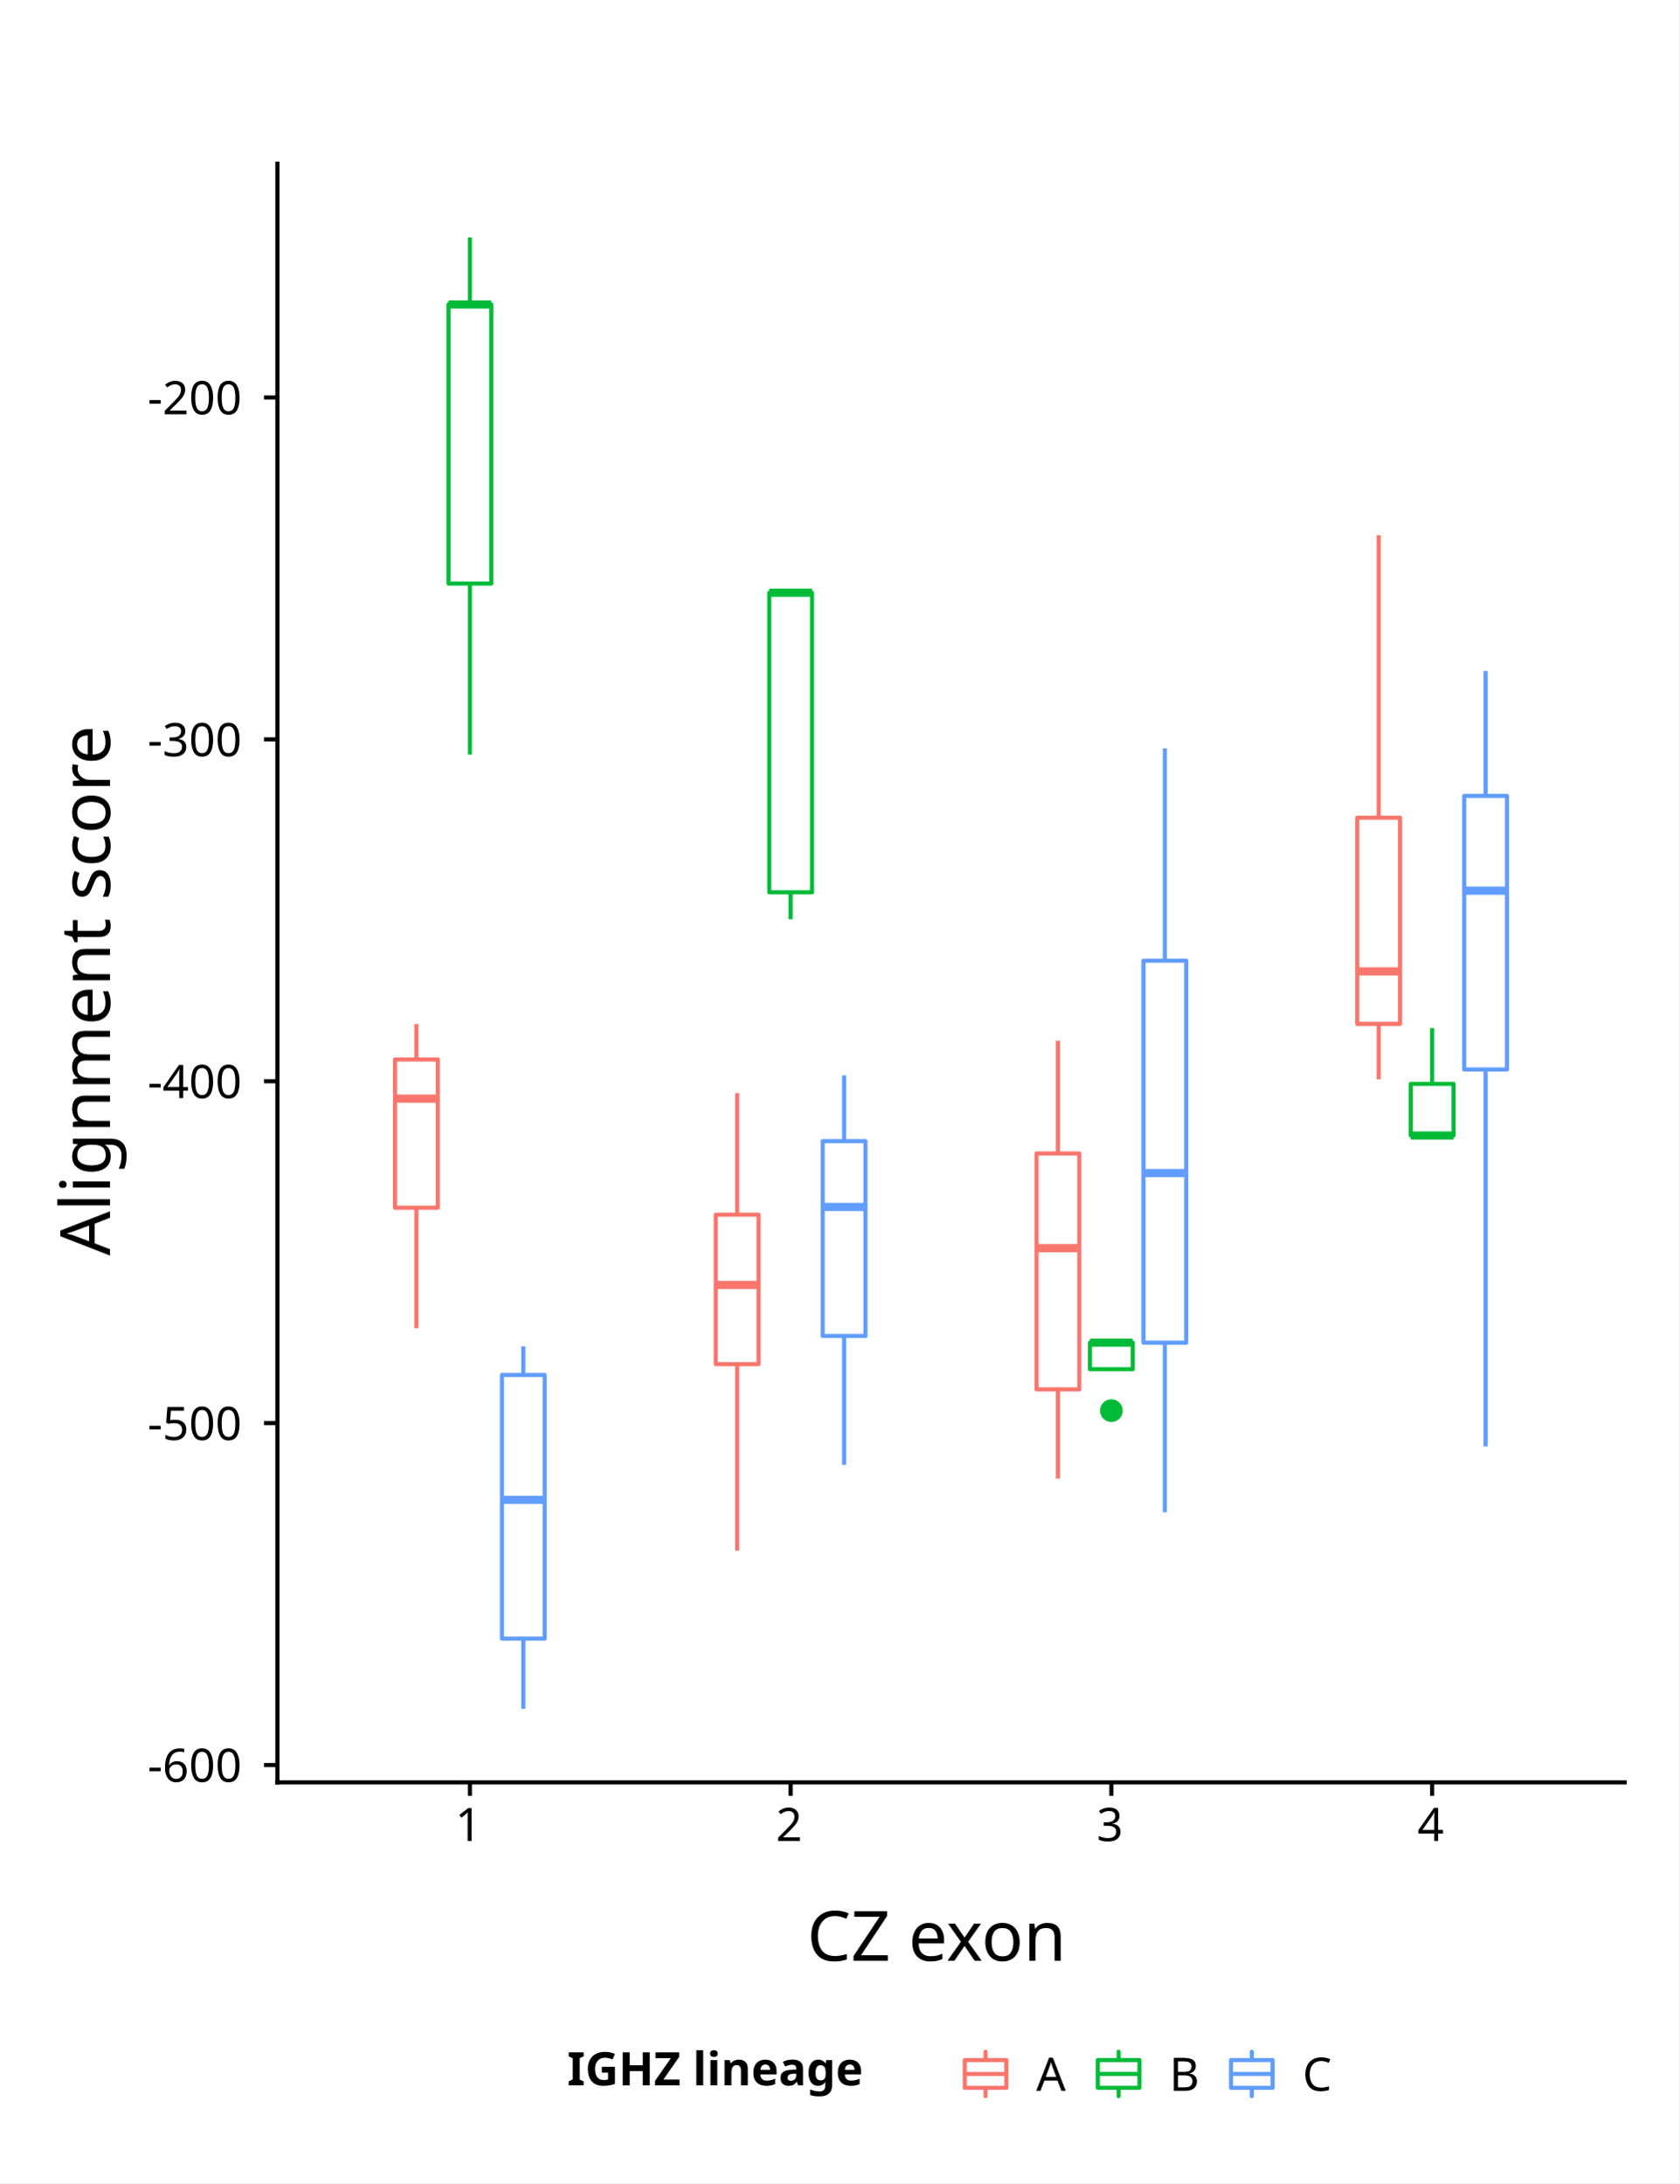
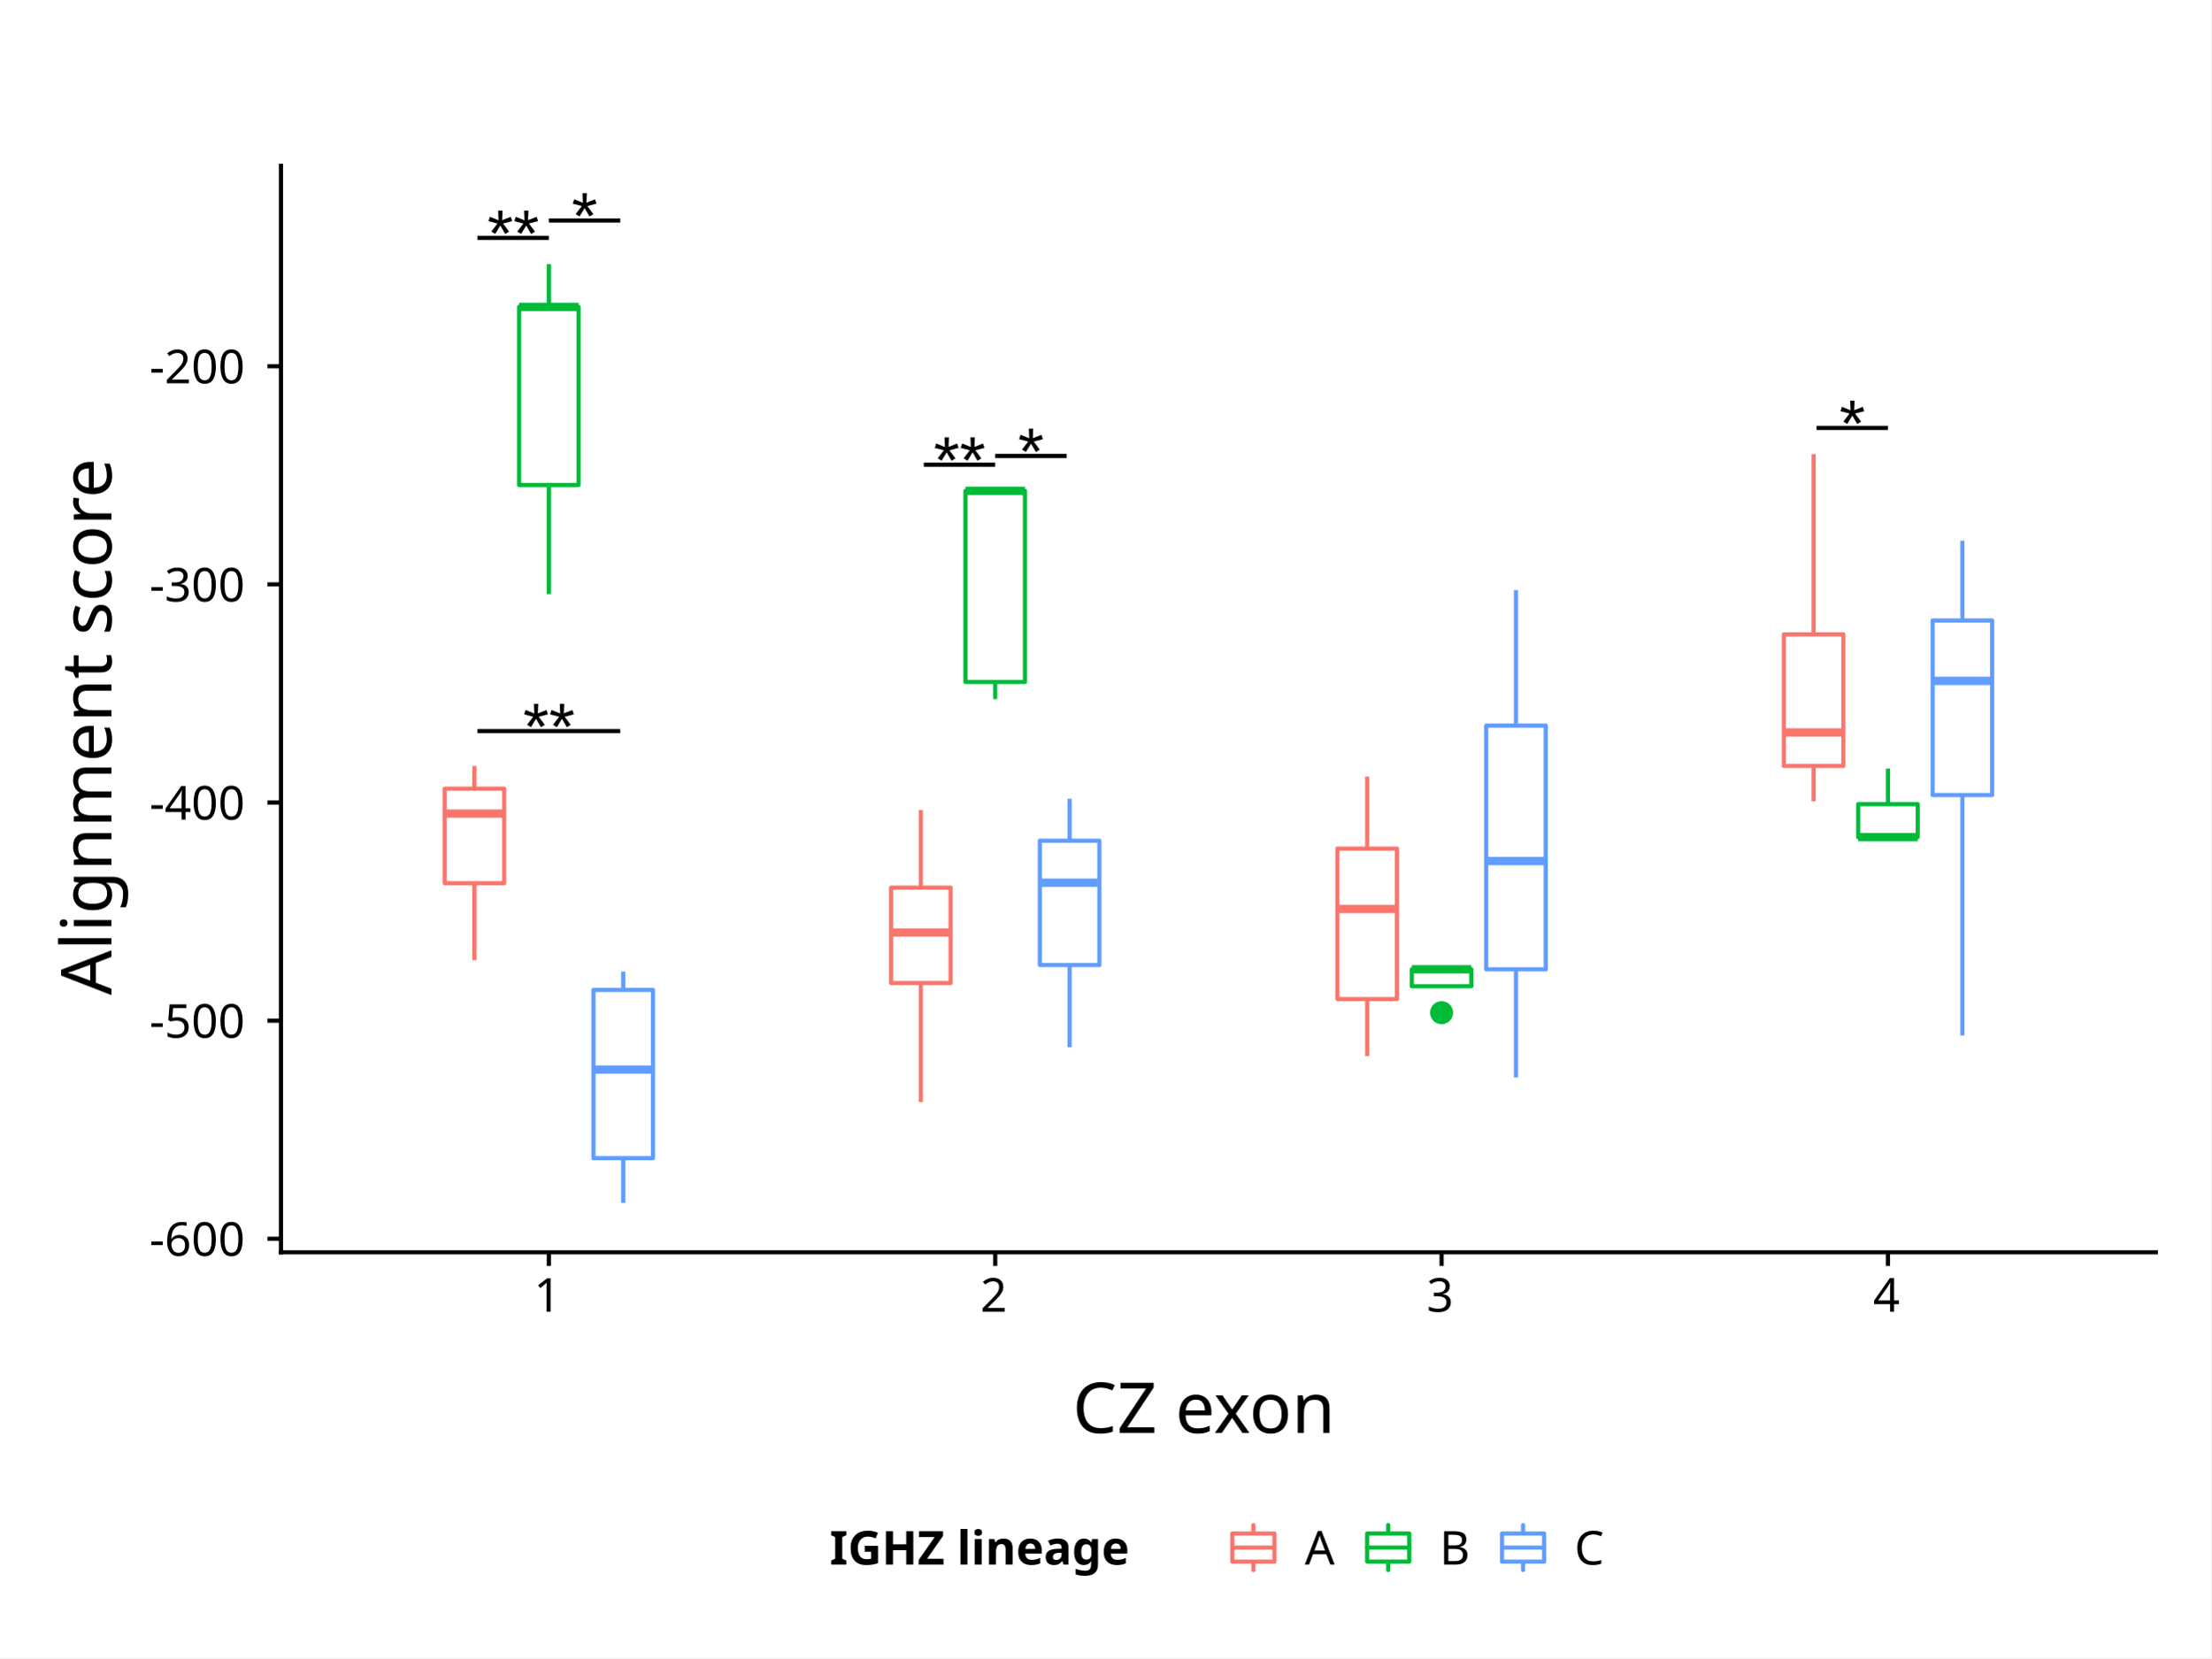
- <svg xmlns="http://www.w3.org/2000/svg" viewBox="0 0 436.10 566.93">
+ <svg xmlns="http://www.w3.org/2000/svg" viewBox="0 0 566.93 425.20">
  <defs>
    <style type="text/css">
    line, polyline, path, rect, circle {
      fill: none;
      stroke: #000000;
      stroke-linecap: round;
      stroke-linejoin: round;
      stroke-miterlimit: 10.00;
    }
  </style>
  </defs>
  <rect width="100%" height="100%" style="stroke: none; fill: #FFFFFF;" />
  <defs>
-     <clipPath id="cpNzIuMDQzfDQyMS45MjZ8NDYyLjg3NXw0Mi41MTk3">
-       <rect x="72.04" y="42.52" width="349.88" height="420.35" />
+     <clipPath id="cpNzIuMDQzfDU1Mi43NTZ8MzIxLjE0Mnw0Mi41MTk3">
+       <rect x="72.04" y="42.52" width="480.71" height="278.62" />
    </clipPath>
  </defs>
-   <line x1="108.14" y1="275.14" x2="108.14" y2="265.93" style="stroke-width: 1.07; stroke: #F8766D; stroke-linecap: butt;" clip-path="url(#cpNzIuMDQzfDQyMS45MjZ8NDYyLjg3NXw0Mi41MTk3)" />
-   <line x1="108.14" y1="313.63" x2="108.14" y2="344.94" style="stroke-width: 1.07; stroke: #F8766D; stroke-linecap: butt;" clip-path="url(#cpNzIuMDQzfDQyMS45MjZ8NDYyLjg3NXw0Mi41MTk3)" />
-   <polyline points="102.59,275.14 102.59,313.63 113.70,313.63 113.70,275.14 102.59,275.14 " style="stroke-width: 1.07; stroke: #F8766D; fill: #FFFFFF;" clip-path="url(#cpNzIuMDQzfDQyMS45MjZ8NDYyLjg3NXw0Mi41MTk3)" />
-   <line x1="102.59" y1="285.30" x2="113.70" y2="285.30" style="stroke-width: 2.13; stroke: #F8766D; stroke-linecap: butt;" clip-path="url(#cpNzIuMDQzfDQyMS45MjZ8NDYyLjg3NXw0Mi41MTk3)" />
-   <line x1="122.03" y1="79.06" x2="122.03" y2="61.63" style="stroke-width: 1.07; stroke: #00BA38; stroke-linecap: butt;" clip-path="url(#cpNzIuMDQzfDQyMS45MjZ8NDYyLjg3NXw0Mi41MTk3)" />
-   <line x1="122.03" y1="151.54" x2="122.03" y2="195.95" style="stroke-width: 1.07; stroke: #00BA38; stroke-linecap: butt;" clip-path="url(#cpNzIuMDQzfDQyMS45MjZ8NDYyLjg3NXw0Mi41MTk3)" />
-   <polyline points="116.47,79.06 116.47,151.54 127.58,151.54 127.58,79.06 116.47,79.06 " style="stroke-width: 1.07; stroke: #00BA38; fill: #FFFFFF;" clip-path="url(#cpNzIuMDQzfDQyMS45MjZ8NDYyLjg3NXw0Mi41MTk3)" />
-   <line x1="116.47" y1="79.06" x2="127.58" y2="79.06" style="stroke-width: 2.13; stroke: #00BA38; stroke-linecap: butt;" clip-path="url(#cpNzIuMDQzfDQyMS45MjZ8NDYyLjg3NXw0Mi41MTk3)" />
-   <line x1="135.91" y1="357.06" x2="135.91" y2="349.62" style="stroke-width: 1.07; stroke: #619CFF; stroke-linecap: butt;" clip-path="url(#cpNzIuMDQzfDQyMS45MjZ8NDYyLjg3NXw0Mi41MTk3)" />
-   <line x1="135.91" y1="425.53" x2="135.91" y2="443.77" style="stroke-width: 1.07; stroke: #619CFF; stroke-linecap: butt;" clip-path="url(#cpNzIuMDQzfDQyMS45MjZ8NDYyLjg3NXw0Mi41MTk3)" />
-   <polyline points="130.36,357.06 130.36,425.53 141.46,425.53 141.46,357.06 130.36,357.06 " style="stroke-width: 1.07; stroke: #619CFF; fill: #FFFFFF;" clip-path="url(#cpNzIuMDQzfDQyMS45MjZ8NDYyLjg3NXw0Mi41MTk3)" />
-   <line x1="130.36" y1="389.50" x2="141.46" y2="389.50" style="stroke-width: 2.13; stroke: #619CFF; stroke-linecap: butt;" clip-path="url(#cpNzIuMDQzfDQyMS45MjZ8NDYyLjg3NXw0Mi41MTk3)" />
-   <line x1="191.45" y1="315.44" x2="191.45" y2="283.86" style="stroke-width: 1.07; stroke: #F8766D; stroke-linecap: butt;" clip-path="url(#cpNzIuMDQzfDQyMS45MjZ8NDYyLjg3NXw0Mi41MTk3)" />
-   <line x1="191.45" y1="354.25" x2="191.45" y2="402.69" style="stroke-width: 1.07; stroke: #F8766D; stroke-linecap: butt;" clip-path="url(#cpNzIuMDQzfDQyMS45MjZ8NDYyLjg3NXw0Mi41MTk3)" />
-   <polyline points="185.89,315.44 185.89,354.25 197.00,354.25 197.00,315.44 185.89,315.44 " style="stroke-width: 1.07; stroke: #F8766D; fill: #FFFFFF;" clip-path="url(#cpNzIuMDQzfDQyMS45MjZ8NDYyLjg3NXw0Mi41MTk3)" />
-   <line x1="185.89" y1="333.70" x2="197.00" y2="333.70" style="stroke-width: 2.13; stroke: #F8766D; stroke-linecap: butt;" clip-path="url(#cpNzIuMDQzfDQyMS45MjZ8NDYyLjg3NXw0Mi41MTk3)" />
-   <line x1="205.33" y1="153.93" x2="205.33" y2="153.93" style="stroke-width: 1.07; stroke: #00BA38; stroke-linecap: butt;" clip-path="url(#cpNzIuMDQzfDQyMS45MjZ8NDYyLjg3NXw0Mi41MTk3)" />
-   <line x1="205.33" y1="231.72" x2="205.33" y2="238.71" style="stroke-width: 1.07; stroke: #00BA38; stroke-linecap: butt;" clip-path="url(#cpNzIuMDQzfDQyMS45MjZ8NDYyLjg3NXw0Mi41MTk3)" />
-   <polyline points="199.78,153.93 199.78,231.72 210.89,231.72 210.89,153.93 199.78,153.93 " style="stroke-width: 1.07; stroke: #00BA38; fill: #FFFFFF;" clip-path="url(#cpNzIuMDQzfDQyMS45MjZ8NDYyLjg3NXw0Mi41MTk3)" />
-   <line x1="199.78" y1="153.93" x2="210.89" y2="153.93" style="stroke-width: 2.13; stroke: #00BA38; stroke-linecap: butt;" clip-path="url(#cpNzIuMDQzfDQyMS45MjZ8NDYyLjg3NXw0Mi41MTk3)" />
-   <line x1="219.22" y1="296.34" x2="219.22" y2="279.26" style="stroke-width: 1.07; stroke: #619CFF; stroke-linecap: butt;" clip-path="url(#cpNzIuMDQzfDQyMS45MjZ8NDYyLjg3NXw0Mi41MTk3)" />
-   <line x1="219.22" y1="346.93" x2="219.22" y2="380.42" style="stroke-width: 1.07; stroke: #619CFF; stroke-linecap: butt;" clip-path="url(#cpNzIuMDQzfDQyMS45MjZ8NDYyLjg3NXw0Mi41MTk3)" />
-   <polyline points="213.66,296.34 213.66,346.93 224.77,346.93 224.77,296.34 213.66,296.34 " style="stroke-width: 1.07; stroke: #619CFF; fill: #FFFFFF;" clip-path="url(#cpNzIuMDQzfDQyMS45MjZ8NDYyLjg3NXw0Mi41MTk3)" />
-   <line x1="213.66" y1="313.43" x2="224.77" y2="313.43" style="stroke-width: 2.13; stroke: #619CFF; stroke-linecap: butt;" clip-path="url(#cpNzIuMDQzfDQyMS45MjZ8NDYyLjg3NXw0Mi41MTk3)" />
-   <line x1="274.75" y1="299.54" x2="274.75" y2="270.23" style="stroke-width: 1.07; stroke: #F8766D; stroke-linecap: butt;" clip-path="url(#cpNzIuMDQzfDQyMS45MjZ8NDYyLjg3NXw0Mi41MTk3)" />
-   <line x1="274.75" y1="360.80" x2="274.75" y2="383.98" style="stroke-width: 1.07; stroke: #F8766D; stroke-linecap: butt;" clip-path="url(#cpNzIuMDQzfDQyMS45MjZ8NDYyLjg3NXw0Mi41MTk3)" />
-   <polyline points="269.20,299.54 269.20,360.80 280.31,360.80 280.31,299.54 269.20,299.54 " style="stroke-width: 1.07; stroke: #F8766D; fill: #FFFFFF;" clip-path="url(#cpNzIuMDQzfDQyMS45MjZ8NDYyLjg3NXw0Mi41MTk3)" />
-   <line x1="269.20" y1="324.13" x2="280.31" y2="324.13" style="stroke-width: 2.13; stroke: #F8766D; stroke-linecap: butt;" clip-path="url(#cpNzIuMDQzfDQyMS45MjZ8NDYyLjg3NXw0Mi41MTk3)" />
-   <circle cx="288.64" cy="366.33" r="1.95pt" style="stroke-width: 0.71; stroke: #00BA38; fill: #00BA38;" clip-path="url(#cpNzIuMDQzfDQyMS45MjZ8NDYyLjg3NXw0Mi41MTk3)" />
-   <line x1="288.64" y1="348.68" x2="288.64" y2="348.68" style="stroke-width: 1.07; stroke: #00BA38; stroke-linecap: butt;" clip-path="url(#cpNzIuMDQzfDQyMS45MjZ8NDYyLjg3NXw0Mi41MTk3)" />
-   <line x1="288.64" y1="355.57" x2="288.64" y2="355.57" style="stroke-width: 1.07; stroke: #00BA38; stroke-linecap: butt;" clip-path="url(#cpNzIuMDQzfDQyMS45MjZ8NDYyLjg3NXw0Mi41MTk3)" />
-   <polyline points="283.08,348.68 283.08,355.57 294.19,355.57 294.19,348.68 283.08,348.68 " style="stroke-width: 1.07; stroke: #00BA38; fill: #FFFFFF;" clip-path="url(#cpNzIuMDQzfDQyMS45MjZ8NDYyLjg3NXw0Mi41MTk3)" />
-   <line x1="283.08" y1="348.68" x2="294.19" y2="348.68" style="stroke-width: 2.13; stroke: #00BA38; stroke-linecap: butt;" clip-path="url(#cpNzIuMDQzfDQyMS45MjZ8NDYyLjg3NXw0Mi41MTk3)" />
-   <line x1="302.52" y1="249.48" x2="302.52" y2="194.34" style="stroke-width: 1.07; stroke: #619CFF; stroke-linecap: butt;" clip-path="url(#cpNzIuMDQzfDQyMS45MjZ8NDYyLjg3NXw0Mi41MTk3)" />
-   <line x1="302.52" y1="348.68" x2="302.52" y2="392.73" style="stroke-width: 1.07; stroke: #619CFF; stroke-linecap: butt;" clip-path="url(#cpNzIuMDQzfDQyMS45MjZ8NDYyLjg3NXw0Mi41MTk3)" />
-   <polyline points="296.97,249.48 296.97,348.68 308.08,348.68 308.08,249.48 296.97,249.48 " style="stroke-width: 1.07; stroke: #619CFF; fill: #FFFFFF;" clip-path="url(#cpNzIuMDQzfDQyMS45MjZ8NDYyLjg3NXw0Mi41MTk3)" />
-   <line x1="296.97" y1="304.63" x2="308.08" y2="304.63" style="stroke-width: 2.13; stroke: #619CFF; stroke-linecap: butt;" clip-path="url(#cpNzIuMDQzfDQyMS45MjZ8NDYyLjg3NXw0Mi41MTk3)" />
-   <line x1="358.06" y1="212.35" x2="358.06" y2="138.98" style="stroke-width: 1.07; stroke: #F8766D; stroke-linecap: butt;" clip-path="url(#cpNzIuMDQzfDQyMS45MjZ8NDYyLjg3NXw0Mi41MTk3)" />
-   <line x1="358.06" y1="265.89" x2="358.06" y2="280.29" style="stroke-width: 1.07; stroke: #F8766D; stroke-linecap: butt;" clip-path="url(#cpNzIuMDQzfDQyMS45MjZ8NDYyLjg3NXw0Mi41MTk3)" />
-   <polyline points="352.50,212.35 352.50,265.89 363.61,265.89 363.61,212.35 352.50,212.35 " style="stroke-width: 1.07; stroke: #F8766D; fill: #FFFFFF;" clip-path="url(#cpNzIuMDQzfDQyMS45MjZ8NDYyLjg3NXw0Mi41MTk3)" />
-   <line x1="352.50" y1="252.25" x2="363.61" y2="252.25" style="stroke-width: 2.13; stroke: #F8766D; stroke-linecap: butt;" clip-path="url(#cpNzIuMDQzfDQyMS45MjZ8NDYyLjg3NXw0Mi41MTk3)" />
-   <line x1="371.94" y1="281.47" x2="371.94" y2="266.98" style="stroke-width: 1.07; stroke: #00BA38; stroke-linecap: butt;" clip-path="url(#cpNzIuMDQzfDQyMS45MjZ8NDYyLjg3NXw0Mi41MTk3)" />
-   <line x1="371.94" y1="294.88" x2="371.94" y2="294.88" style="stroke-width: 1.07; stroke: #00BA38; stroke-linecap: butt;" clip-path="url(#cpNzIuMDQzfDQyMS45MjZ8NDYyLjg3NXw0Mi41MTk3)" />
-   <polyline points="366.39,281.47 366.39,294.88 377.50,294.88 377.50,281.47 366.39,281.47 " style="stroke-width: 1.07; stroke: #00BA38; fill: #FFFFFF;" clip-path="url(#cpNzIuMDQzfDQyMS45MjZ8NDYyLjg3NXw0Mi41MTk3)" />
-   <line x1="366.39" y1="294.88" x2="377.50" y2="294.88" style="stroke-width: 2.13; stroke: #00BA38; stroke-linecap: butt;" clip-path="url(#cpNzIuMDQzfDQyMS45MjZ8NDYyLjg3NXw0Mi41MTk3)" />
-   <line x1="385.83" y1="206.68" x2="385.83" y2="174.24" style="stroke-width: 1.07; stroke: #619CFF; stroke-linecap: butt;" clip-path="url(#cpNzIuMDQzfDQyMS45MjZ8NDYyLjg3NXw0Mi41MTk3)" />
-   <line x1="385.83" y1="277.73" x2="385.83" y2="375.62" style="stroke-width: 1.07; stroke: #619CFF; stroke-linecap: butt;" clip-path="url(#cpNzIuMDQzfDQyMS45MjZ8NDYyLjg3NXw0Mi41MTk3)" />
-   <polyline points="380.27,206.68 380.27,277.73 391.38,277.73 391.38,206.68 380.27,206.68 " style="stroke-width: 1.07; stroke: #619CFF; fill: #FFFFFF;" clip-path="url(#cpNzIuMDQzfDQyMS45MjZ8NDYyLjg3NXw0Mi41MTk3)" />
-   <line x1="380.27" y1="231.30" x2="391.38" y2="231.30" style="stroke-width: 2.13; stroke: #619CFF; stroke-linecap: butt;" clip-path="url(#cpNzIuMDQzfDQyMS45MjZ8NDYyLjg3NXw0Mi41MTk3)" />
+   <line x1="121.64" y1="202.24" x2="121.64" y2="196.43" style="stroke-width: 1.07; stroke: #F8766D; stroke-linecap: butt;" clip-path="url(#cpNzIuMDQzfDU1Mi43NTZ8MzIxLjE0Mnw0Mi41MTk3)" />
+   <line x1="121.64" y1="226.49" x2="121.64" y2="246.21" style="stroke-width: 1.07; stroke: #F8766D; stroke-linecap: butt;" clip-path="url(#cpNzIuMDQzfDU1Mi43NTZ8MzIxLjE0Mnw0Mi41MTk3)" />
+   <polyline points="114.01,202.24 114.01,226.49 129.27,226.49 129.27,202.24 114.01,202.24 " style="stroke-width: 1.07; stroke: #F8766D; fill: #FFFFFF;" clip-path="url(#cpNzIuMDQzfDU1Mi43NTZ8MzIxLjE0Mnw0Mi41MTk3)" />
+   <line x1="114.01" y1="208.64" x2="129.27" y2="208.64" style="stroke-width: 2.13; stroke: #F8766D; stroke-linecap: butt;" clip-path="url(#cpNzIuMDQzfDU1Mi43NTZ8MzIxLjE0Mnw0Mi41MTk3)" />
+   <line x1="140.72" y1="78.70" x2="140.72" y2="67.71" style="stroke-width: 1.07; stroke: #00BA38; stroke-linecap: butt;" clip-path="url(#cpNzIuMDQzfDU1Mi43NTZ8MzIxLjE0Mnw0Mi41MTk3)" />
+   <line x1="140.72" y1="124.37" x2="140.72" y2="152.35" style="stroke-width: 1.07; stroke: #00BA38; stroke-linecap: butt;" clip-path="url(#cpNzIuMDQzfDU1Mi43NTZ8MzIxLjE0Mnw0Mi41MTk3)" />
+   <polyline points="133.09,78.70 133.09,124.37 148.35,124.37 148.35,78.70 133.09,78.70 " style="stroke-width: 1.07; stroke: #00BA38; fill: #FFFFFF;" clip-path="url(#cpNzIuMDQzfDU1Mi43NTZ8MzIxLjE0Mnw0Mi41MTk3)" />
+   <line x1="133.09" y1="78.70" x2="148.35" y2="78.70" style="stroke-width: 2.13; stroke: #00BA38; stroke-linecap: butt;" clip-path="url(#cpNzIuMDQzfDU1Mi43NTZ8MzIxLjE0Mnw0Mi41MTk3)" />
+   <line x1="159.79" y1="253.85" x2="159.79" y2="249.16" style="stroke-width: 1.07; stroke: #619CFF; stroke-linecap: butt;" clip-path="url(#cpNzIuMDQzfDU1Mi43NTZ8MzIxLjE0Mnw0Mi41MTk3)" />
+   <line x1="159.79" y1="296.99" x2="159.79" y2="308.48" style="stroke-width: 1.07; stroke: #619CFF; stroke-linecap: butt;" clip-path="url(#cpNzIuMDQzfDU1Mi43NTZ8MzIxLjE0Mnw0Mi41MTk3)" />
+   <polyline points="152.16,253.85 152.16,296.99 167.42,296.99 167.42,253.85 152.16,253.85 " style="stroke-width: 1.07; stroke: #619CFF; fill: #FFFFFF;" clip-path="url(#cpNzIuMDQzfDU1Mi43NTZ8MzIxLjE0Mnw0Mi41MTk3)" />
+   <line x1="152.16" y1="274.28" x2="167.42" y2="274.28" style="stroke-width: 2.13; stroke: #619CFF; stroke-linecap: butt;" clip-path="url(#cpNzIuMDQzfDU1Mi43NTZ8MzIxLjE0Mnw0Mi41MTk3)" />
+   <line x1="236.10" y1="227.62" x2="236.10" y2="207.73" style="stroke-width: 1.07; stroke: #F8766D; stroke-linecap: butt;" clip-path="url(#cpNzIuMDQzfDU1Mi43NTZ8MzIxLjE0Mnw0Mi41MTk3)" />
+   <line x1="236.10" y1="252.08" x2="236.10" y2="282.60" style="stroke-width: 1.07; stroke: #F8766D; stroke-linecap: butt;" clip-path="url(#cpNzIuMDQzfDU1Mi43NTZ8MzIxLjE0Mnw0Mi41MTk3)" />
+   <polyline points="228.47,227.62 228.47,252.08 243.73,252.08 243.73,227.62 228.47,227.62 " style="stroke-width: 1.07; stroke: #F8766D; fill: #FFFFFF;" clip-path="url(#cpNzIuMDQzfDU1Mi43NTZ8MzIxLjE0Mnw0Mi41MTk3)" />
+   <line x1="228.47" y1="239.13" x2="243.73" y2="239.13" style="stroke-width: 2.13; stroke: #F8766D; stroke-linecap: butt;" clip-path="url(#cpNzIuMDQzfDU1Mi43NTZ8MzIxLjE0Mnw0Mi41MTk3)" />
+   <line x1="255.17" y1="125.87" x2="255.17" y2="125.87" style="stroke-width: 1.07; stroke: #00BA38; stroke-linecap: butt;" clip-path="url(#cpNzIuMDQzfDU1Mi43NTZ8MzIxLjE0Mnw0Mi41MTk3)" />
+   <line x1="255.17" y1="174.88" x2="255.17" y2="179.29" style="stroke-width: 1.07; stroke: #00BA38; stroke-linecap: butt;" clip-path="url(#cpNzIuMDQzfDU1Mi43NTZ8MzIxLjE0Mnw0Mi41MTk3)" />
+   <polyline points="247.54,125.87 247.54,174.88 262.80,174.88 262.80,125.87 247.54,125.87 " style="stroke-width: 1.07; stroke: #00BA38; fill: #FFFFFF;" clip-path="url(#cpNzIuMDQzfDU1Mi43NTZ8MzIxLjE0Mnw0Mi41MTk3)" />
+   <line x1="247.54" y1="125.87" x2="262.80" y2="125.87" style="stroke-width: 2.13; stroke: #00BA38; stroke-linecap: butt;" clip-path="url(#cpNzIuMDQzfDU1Mi43NTZ8MzIxLjE0Mnw0Mi41MTk3)" />
+   <line x1="274.25" y1="215.59" x2="274.25" y2="204.83" style="stroke-width: 1.07; stroke: #619CFF; stroke-linecap: butt;" clip-path="url(#cpNzIuMDQzfDU1Mi43NTZ8MzIxLjE0Mnw0Mi41MTk3)" />
+   <line x1="274.25" y1="247.46" x2="274.25" y2="268.57" style="stroke-width: 1.07; stroke: #619CFF; stroke-linecap: butt;" clip-path="url(#cpNzIuMDQzfDU1Mi43NTZ8MzIxLjE0Mnw0Mi41MTk3)" />
+   <polyline points="266.62,215.59 266.62,247.46 281.88,247.46 281.88,215.59 266.62,215.59 " style="stroke-width: 1.07; stroke: #619CFF; fill: #FFFFFF;" clip-path="url(#cpNzIuMDQzfDU1Mi43NTZ8MzIxLjE0Mnw0Mi41MTk3)" />
+   <line x1="266.62" y1="226.36" x2="281.88" y2="226.36" style="stroke-width: 2.13; stroke: #619CFF; stroke-linecap: butt;" clip-path="url(#cpNzIuMDQzfDU1Mi43NTZ8MzIxLjE0Mnw0Mi41MTk3)" />
+   <line x1="350.55" y1="217.61" x2="350.55" y2="199.15" style="stroke-width: 1.07; stroke: #F8766D; stroke-linecap: butt;" clip-path="url(#cpNzIuMDQzfDU1Mi43NTZ8MzIxLjE0Mnw0Mi41MTk3)" />
+   <line x1="350.55" y1="256.20" x2="350.55" y2="270.81" style="stroke-width: 1.07; stroke: #F8766D; stroke-linecap: butt;" clip-path="url(#cpNzIuMDQzfDU1Mi43NTZ8MzIxLjE0Mnw0Mi41MTk3)" />
+   <polyline points="342.92,217.61 342.92,256.20 358.18,256.20 358.18,217.61 342.92,217.61 " style="stroke-width: 1.07; stroke: #F8766D; fill: #FFFFFF;" clip-path="url(#cpNzIuMDQzfDU1Mi43NTZ8MzIxLjE0Mnw0Mi41MTk3)" />
+   <line x1="342.92" y1="233.10" x2="358.18" y2="233.10" style="stroke-width: 2.13; stroke: #F8766D; stroke-linecap: butt;" clip-path="url(#cpNzIuMDQzfDU1Mi43NTZ8MzIxLjE0Mnw0Mi41MTk3)" />
+   <circle cx="369.63" cy="259.69" r="1.95pt" style="stroke-width: 0.71; stroke: #00BA38; fill: #00BA38;" clip-path="url(#cpNzIuMDQzfDU1Mi43NTZ8MzIxLjE0Mnw0Mi41MTk3)" />
+   <line x1="369.63" y1="248.57" x2="369.63" y2="248.57" style="stroke-width: 1.07; stroke: #00BA38; stroke-linecap: butt;" clip-path="url(#cpNzIuMDQzfDU1Mi43NTZ8MzIxLjE0Mnw0Mi41MTk3)" />
+   <line x1="369.63" y1="252.91" x2="369.63" y2="252.91" style="stroke-width: 1.07; stroke: #00BA38; stroke-linecap: butt;" clip-path="url(#cpNzIuMDQzfDU1Mi43NTZ8MzIxLjE0Mnw0Mi41MTk3)" />
+   <polyline points="362.00,248.57 362.00,252.91 377.26,252.91 377.26,248.57 362.00,248.57 " style="stroke-width: 1.07; stroke: #00BA38; fill: #FFFFFF;" clip-path="url(#cpNzIuMDQzfDU1Mi43NTZ8MzIxLjE0Mnw0Mi41MTk3)" />
+   <line x1="362.00" y1="248.57" x2="377.26" y2="248.57" style="stroke-width: 2.13; stroke: #00BA38; stroke-linecap: butt;" clip-path="url(#cpNzIuMDQzfDU1Mi43NTZ8MzIxLjE0Mnw0Mi41MTk3)" />
+   <line x1="388.70" y1="186.07" x2="388.70" y2="151.33" style="stroke-width: 1.07; stroke: #619CFF; stroke-linecap: butt;" clip-path="url(#cpNzIuMDQzfDU1Mi43NTZ8MzIxLjE0Mnw0Mi41MTk3)" />
+   <line x1="388.70" y1="248.57" x2="388.70" y2="276.32" style="stroke-width: 1.07; stroke: #619CFF; stroke-linecap: butt;" clip-path="url(#cpNzIuMDQzfDU1Mi43NTZ8MzIxLjE0Mnw0Mi41MTk3)" />
+   <polyline points="381.07,186.07 381.07,248.57 396.33,248.57 396.33,186.07 381.07,186.07 " style="stroke-width: 1.07; stroke: #619CFF; fill: #FFFFFF;" clip-path="url(#cpNzIuMDQzfDU1Mi43NTZ8MzIxLjE0Mnw0Mi41MTk3)" />
+   <line x1="381.07" y1="220.81" x2="396.33" y2="220.81" style="stroke-width: 2.13; stroke: #619CFF; stroke-linecap: butt;" clip-path="url(#cpNzIuMDQzfDU1Mi43NTZ8MzIxLjE0Mnw0Mi41MTk3)" />
+   <line x1="465.01" y1="162.68" x2="465.01" y2="116.45" style="stroke-width: 1.07; stroke: #F8766D; stroke-linecap: butt;" clip-path="url(#cpNzIuMDQzfDU1Mi43NTZ8MzIxLjE0Mnw0Mi41MTk3)" />
+   <line x1="465.01" y1="196.41" x2="465.01" y2="205.48" style="stroke-width: 1.07; stroke: #F8766D; stroke-linecap: butt;" clip-path="url(#cpNzIuMDQzfDU1Mi43NTZ8MzIxLjE0Mnw0Mi41MTk3)" />
+   <polyline points="457.38,162.68 457.38,196.41 472.64,196.41 472.64,162.68 457.38,162.68 " style="stroke-width: 1.07; stroke: #F8766D; fill: #FFFFFF;" clip-path="url(#cpNzIuMDQzfDU1Mi43NTZ8MzIxLjE0Mnw0Mi41MTk3)" />
+   <line x1="457.38" y1="187.82" x2="472.64" y2="187.82" style="stroke-width: 2.13; stroke: #F8766D; stroke-linecap: butt;" clip-path="url(#cpNzIuMDQzfDU1Mi43NTZ8MzIxLjE0Mnw0Mi41MTk3)" />
+   <line x1="484.08" y1="206.22" x2="484.08" y2="197.09" style="stroke-width: 1.07; stroke: #00BA38; stroke-linecap: butt;" clip-path="url(#cpNzIuMDQzfDU1Mi43NTZ8MzIxLjE0Mnw0Mi41MTk3)" />
+   <line x1="484.08" y1="214.67" x2="484.08" y2="214.67" style="stroke-width: 1.07; stroke: #00BA38; stroke-linecap: butt;" clip-path="url(#cpNzIuMDQzfDU1Mi43NTZ8MzIxLjE0Mnw0Mi41MTk3)" />
+   <polyline points="476.45,206.22 476.45,214.67 491.71,214.67 491.71,206.22 476.45,206.22 " style="stroke-width: 1.07; stroke: #00BA38; fill: #FFFFFF;" clip-path="url(#cpNzIuMDQzfDU1Mi43NTZ8MzIxLjE0Mnw0Mi41MTk3)" />
+   <line x1="476.45" y1="214.67" x2="491.71" y2="214.67" style="stroke-width: 2.13; stroke: #00BA38; stroke-linecap: butt;" clip-path="url(#cpNzIuMDQzfDU1Mi43NTZ8MzIxLjE0Mnw0Mi41MTk3)" />
+   <line x1="503.16" y1="159.11" x2="503.16" y2="138.66" style="stroke-width: 1.07; stroke: #619CFF; stroke-linecap: butt;" clip-path="url(#cpNzIuMDQzfDU1Mi43NTZ8MzIxLjE0Mnw0Mi41MTk3)" />
+   <line x1="503.16" y1="203.87" x2="503.16" y2="265.54" style="stroke-width: 1.07; stroke: #619CFF; stroke-linecap: butt;" clip-path="url(#cpNzIuMDQzfDU1Mi43NTZ8MzIxLjE0Mnw0Mi41MTk3)" />
+   <polyline points="495.53,159.11 495.53,203.87 510.79,203.87 510.79,159.11 495.53,159.11 " style="stroke-width: 1.07; stroke: #619CFF; fill: #FFFFFF;" clip-path="url(#cpNzIuMDQzfDU1Mi43NTZ8MzIxLjE0Mnw0Mi41MTk3)" />
+   <line x1="495.53" y1="174.61" x2="510.79" y2="174.61" style="stroke-width: 2.13; stroke: #619CFF; stroke-linecap: butt;" clip-path="url(#cpNzIuMDQzfDU1Mi43NTZ8MzIxLjE0Mnw0Mi41MTk3)" />
+   <line x1="122.40" y1="61.00" x2="140.72" y2="61.00" style="stroke-width: 1.07; stroke-linecap: butt;" clip-path="url(#cpNzIuMDQzfDU1Mi43NTZ8MzIxLjE0Mnw0Mi41MTk3)" />
+   <line x1="236.86" y1="119.16" x2="255.17" y2="119.16" style="stroke-width: 1.07; stroke-linecap: butt;" clip-path="url(#cpNzIuMDQzfDU1Mi43NTZ8MzIxLjE0Mnw0Mi41MTk3)" />
+   <line x1="465.77" y1="109.74" x2="484.08" y2="109.74" style="stroke-width: 1.07; stroke-linecap: butt;" clip-path="url(#cpNzIuMDQzfDU1Mi43NTZ8MzIxLjE0Mnw0Mi41MTk3)" />
+   <line x1="122.40" y1="187.48" x2="159.03" y2="187.48" style="stroke-width: 1.07; stroke-linecap: butt;" clip-path="url(#cpNzIuMDQzfDU1Mi43NTZ8MzIxLjE0Mnw0Mi41MTk3)" />
+   <line x1="140.72" y1="56.53" x2="159.03" y2="56.53" style="stroke-width: 1.07; stroke-linecap: butt;" clip-path="url(#cpNzIuMDQzfDU1Mi43NTZ8MzIxLjE0Mnw0Mi41MTk3)" />
+   <line x1="255.17" y1="116.92" x2="273.48" y2="116.92" style="stroke-width: 1.07; stroke-linecap: butt;" clip-path="url(#cpNzIuMDQzfDU1Mi43NTZ8MzIxLjE0Mnw0Mi41MTk3)" />
+   <g clip-path="url(#cpNzIuMDQzfDU1Mi43NTZ8MzIxLjE0Mnw0Mi41MTk3)">
+     <text x="124.94" y="65.75" style="font-size: 17.07px; font-family: Arial;" textLength="13.23px" lengthAdjust="spacingAndGlyphs">**</text>
+   </g>
+   <g clip-path="url(#cpNzIuMDQzfDU1Mi43NTZ8MzIxLjE0Mnw0Mi41MTk3)">
+     <text x="239.40" y="123.90" style="font-size: 17.07px; font-family: Arial;" textLength="13.23px" lengthAdjust="spacingAndGlyphs">**</text>
+   </g>
+   <g clip-path="url(#cpNzIuMDQzfDU1Mi43NTZ8MzIxLjE0Mnw0Mi41MTk3)">
+     <text x="471.62" y="114.48" style="font-size: 17.07px; font-family: Arial;" textLength="6.62px" lengthAdjust="spacingAndGlyphs">*</text>
+   </g>
+   <g clip-path="url(#cpNzIuMDQzfDU1Mi43NTZ8MzIxLjE0Mnw0Mi41MTk3)">
+     <text x="134.10" y="192.23" style="font-size: 17.07px; font-family: Arial;" textLength="13.23px" lengthAdjust="spacingAndGlyphs">**</text>
+   </g>
+   <g clip-path="url(#cpNzIuMDQzfDU1Mi43NTZ8MzIxLjE0Mnw0Mi41MTk3)">
+     <text x="146.56" y="61.27" style="font-size: 17.07px; font-family: Arial;" textLength="6.62px" lengthAdjust="spacingAndGlyphs">*</text>
+   </g>
+   <g clip-path="url(#cpNzIuMDQzfDU1Mi43NTZ8MzIxLjE0Mnw0Mi41MTk3)">
+     <text x="261.02" y="121.66" style="font-size: 17.07px; font-family: Arial;" textLength="6.62px" lengthAdjust="spacingAndGlyphs">*</text>
+   </g>
  <defs>
-     <clipPath id="cpMHw0MzYuMDk5fDU2Ni45Mjl8MA==">
-       <rect x="0.00" y="0.00" width="436.10" height="566.93" />
+     <clipPath id="cpMHw1NjYuOTI5fDQyNS4xOTd8MA==">
+       <rect x="0.00" y="0.00" width="566.93" height="425.20" />
    </clipPath>
  </defs>
-   <polyline points="72.04,462.87 72.04,42.52 " style="stroke-width: 1.07; stroke-linecap: square;" clip-path="url(#cpMHw0MzYuMDk5fDU2Ni45Mjl8MA==)" />
-   <g clip-path="url(#cpMHw0MzYuMDk5fDU2Ni45Mjl8MA==)">
-     <text x="38.33" y="462.73" style="font-size: 12.00px; font-family: CM Sans;" textLength="27.23px" lengthAdjust="spacingAndGlyphs">-600</text>
+   <polyline points="72.04,321.14 72.04,42.52 " style="stroke-width: 1.07; stroke-linecap: square;" clip-path="url(#cpMHw1NjYuOTI5fDQyNS4xOTd8MA==)" />
+   <g clip-path="url(#cpMHw1NjYuOTI5fDQyNS4xOTd8MA==)">
+     <text x="38.33" y="322.04" style="font-size: 12.00px; font-family: CM Sans;" textLength="27.23px" lengthAdjust="spacingAndGlyphs">-600</text>
  </g>
-   <g clip-path="url(#cpMHw0MzYuMDk5fDU2Ni45Mjl8MA==)">
-     <text x="38.33" y="373.95" style="font-size: 12.00px; font-family: CM Sans;" textLength="27.23px" lengthAdjust="spacingAndGlyphs">-500</text>
+   <g clip-path="url(#cpMHw1NjYuOTI5fDQyNS4xOTd8MA==)">
+     <text x="38.33" y="266.11" style="font-size: 12.00px; font-family: CM Sans;" textLength="27.23px" lengthAdjust="spacingAndGlyphs">-500</text>
  </g>
-   <g clip-path="url(#cpMHw0MzYuMDk5fDU2Ni45Mjl8MA==)">
-     <text x="38.33" y="285.16" style="font-size: 12.00px; font-family: CM Sans;" textLength="27.23px" lengthAdjust="spacingAndGlyphs">-400</text>
+   <g clip-path="url(#cpMHw1NjYuOTI5fDQyNS4xOTd8MA==)">
+     <text x="38.33" y="210.17" style="font-size: 12.00px; font-family: CM Sans;" textLength="27.23px" lengthAdjust="spacingAndGlyphs">-400</text>
  </g>
-   <g clip-path="url(#cpMHw0MzYuMDk5fDU2Ni45Mjl8MA==)">
-     <text x="38.33" y="196.37" style="font-size: 12.00px; font-family: CM Sans;" textLength="27.23px" lengthAdjust="spacingAndGlyphs">-300</text>
+   <g clip-path="url(#cpMHw1NjYuOTI5fDQyNS4xOTd8MA==)">
+     <text x="38.33" y="154.23" style="font-size: 12.00px; font-family: CM Sans;" textLength="27.23px" lengthAdjust="spacingAndGlyphs">-300</text>
  </g>
-   <g clip-path="url(#cpMHw0MzYuMDk5fDU2Ni45Mjl8MA==)">
-     <text x="38.33" y="107.58" style="font-size: 12.00px; font-family: CM Sans;" textLength="27.23px" lengthAdjust="spacingAndGlyphs">-200</text>
+   <g clip-path="url(#cpMHw1NjYuOTI5fDQyNS4xOTd8MA==)">
+     <text x="38.33" y="98.29" style="font-size: 12.00px; font-family: CM Sans;" textLength="27.23px" lengthAdjust="spacingAndGlyphs">-200</text>
  </g>
-   <polyline points="68.56,458.36 72.04,458.36 " style="stroke-width: 1.07; stroke-linecap: butt;" clip-path="url(#cpMHw0MzYuMDk5fDU2Ni45Mjl8MA==)" />
-   <polyline points="68.56,369.57 72.04,369.57 " style="stroke-width: 1.07; stroke-linecap: butt;" clip-path="url(#cpMHw0MzYuMDk5fDU2Ni45Mjl8MA==)" />
-   <polyline points="68.56,280.78 72.04,280.78 " style="stroke-width: 1.07; stroke-linecap: butt;" clip-path="url(#cpMHw0MzYuMDk5fDU2Ni45Mjl8MA==)" />
-   <polyline points="68.56,192.00 72.04,192.00 " style="stroke-width: 1.07; stroke-linecap: butt;" clip-path="url(#cpMHw0MzYuMDk5fDU2Ni45Mjl8MA==)" />
-   <polyline points="68.56,103.21 72.04,103.21 " style="stroke-width: 1.07; stroke-linecap: butt;" clip-path="url(#cpMHw0MzYuMDk5fDU2Ni45Mjl8MA==)" />
-   <polyline points="72.04,462.87 421.93,462.87 " style="stroke-width: 1.07; stroke-linecap: square;" clip-path="url(#cpMHw0MzYuMDk5fDU2Ni45Mjl8MA==)" />
-   <polyline points="122.03,466.36 122.03,462.87 " style="stroke-width: 1.07; stroke-linecap: butt;" clip-path="url(#cpMHw0MzYuMDk5fDU2Ni45Mjl8MA==)" />
-   <polyline points="205.33,466.36 205.33,462.87 " style="stroke-width: 1.07; stroke-linecap: butt;" clip-path="url(#cpMHw0MzYuMDk5fDU2Ni45Mjl8MA==)" />
-   <polyline points="288.64,466.36 288.64,462.87 " style="stroke-width: 1.07; stroke-linecap: butt;" clip-path="url(#cpMHw0MzYuMDk5fDU2Ni45Mjl8MA==)" />
-   <polyline points="371.94,466.36 371.94,462.87 " style="stroke-width: 1.07; stroke-linecap: butt;" clip-path="url(#cpMHw0MzYuMDk5fDU2Ni45Mjl8MA==)" />
-   <g clip-path="url(#cpMHw0MzYuMDk5fDU2Ni45Mjl8MA==)">
-     <text x="118.21" y="478.10" style="font-size: 12.00px; font-family: CM Sans;" textLength="7.63px" lengthAdjust="spacingAndGlyphs">1</text>
+   <polyline points="68.56,317.67 72.04,317.67 " style="stroke-width: 1.07; stroke-linecap: butt;" clip-path="url(#cpMHw1NjYuOTI5fDQyNS4xOTd8MA==)" />
+   <polyline points="68.56,261.73 72.04,261.73 " style="stroke-width: 1.07; stroke-linecap: butt;" clip-path="url(#cpMHw1NjYuOTI5fDQyNS4xOTd8MA==)" />
+   <polyline points="68.56,205.79 72.04,205.79 " style="stroke-width: 1.07; stroke-linecap: butt;" clip-path="url(#cpMHw1NjYuOTI5fDQyNS4xOTd8MA==)" />
+   <polyline points="68.56,149.85 72.04,149.85 " style="stroke-width: 1.07; stroke-linecap: butt;" clip-path="url(#cpMHw1NjYuOTI5fDQyNS4xOTd8MA==)" />
+   <polyline points="68.56,93.91 72.04,93.91 " style="stroke-width: 1.07; stroke-linecap: butt;" clip-path="url(#cpMHw1NjYuOTI5fDQyNS4xOTd8MA==)" />
+   <polyline points="72.04,321.14 552.76,321.14 " style="stroke-width: 1.07; stroke-linecap: square;" clip-path="url(#cpMHw1NjYuOTI5fDQyNS4xOTd8MA==)" />
+   <polyline points="140.72,324.63 140.72,321.14 " style="stroke-width: 1.07; stroke-linecap: butt;" clip-path="url(#cpMHw1NjYuOTI5fDQyNS4xOTd8MA==)" />
+   <polyline points="255.17,324.63 255.17,321.14 " style="stroke-width: 1.07; stroke-linecap: butt;" clip-path="url(#cpMHw1NjYuOTI5fDQyNS4xOTd8MA==)" />
+   <polyline points="369.63,324.63 369.63,321.14 " style="stroke-width: 1.07; stroke-linecap: butt;" clip-path="url(#cpMHw1NjYuOTI5fDQyNS4xOTd8MA==)" />
+   <polyline points="484.08,324.63 484.08,321.14 " style="stroke-width: 1.07; stroke-linecap: butt;" clip-path="url(#cpMHw1NjYuOTI5fDQyNS4xOTd8MA==)" />
+   <g clip-path="url(#cpMHw1NjYuOTI5fDQyNS4xOTd8MA==)">
+     <text x="136.90" y="336.37" style="font-size: 12.00px; font-family: CM Sans;" textLength="7.63px" lengthAdjust="spacingAndGlyphs">1</text>
  </g>
-   <g clip-path="url(#cpMHw0MzYuMDk5fDU2Ni45Mjl8MA==)">
-     <text x="201.51" y="478.10" style="font-size: 12.00px; font-family: CM Sans;" textLength="7.63px" lengthAdjust="spacingAndGlyphs">2</text>
+   <g clip-path="url(#cpMHw1NjYuOTI5fDQyNS4xOTd8MA==)">
+     <text x="251.35" y="336.37" style="font-size: 12.00px; font-family: CM Sans;" textLength="7.63px" lengthAdjust="spacingAndGlyphs">2</text>
  </g>
-   <g clip-path="url(#cpMHw0MzYuMDk5fDU2Ni45Mjl8MA==)">
-     <text x="284.82" y="478.10" style="font-size: 12.00px; font-family: CM Sans;" textLength="7.63px" lengthAdjust="spacingAndGlyphs">3</text>
+   <g clip-path="url(#cpMHw1NjYuOTI5fDQyNS4xOTd8MA==)">
+     <text x="365.81" y="336.37" style="font-size: 12.00px; font-family: CM Sans;" textLength="7.63px" lengthAdjust="spacingAndGlyphs">3</text>
  </g>
-   <g clip-path="url(#cpMHw0MzYuMDk5fDU2Ni45Mjl8MA==)">
-     <text x="368.13" y="478.10" style="font-size: 12.00px; font-family: CM Sans;" textLength="7.63px" lengthAdjust="spacingAndGlyphs">4</text>
+   <g clip-path="url(#cpMHw1NjYuOTI5fDQyNS4xOTd8MA==)">
+     <text x="480.27" y="336.37" style="font-size: 12.00px; font-family: CM Sans;" textLength="7.63px" lengthAdjust="spacingAndGlyphs">4</text>
  </g>
-   <g clip-path="url(#cpMHw0MzYuMDk5fDU2Ni45Mjl8MA==)">
-     <text x="209.60" y="509.19" style="font-size: 18.00px; font-family: CM Sans;" textLength="74.77px" lengthAdjust="spacingAndGlyphs">CZ exon</text>
+   <g clip-path="url(#cpMHw1NjYuOTI5fDQyNS4xOTd8MA==)">
+     <text x="275.02" y="367.46" style="font-size: 18.00px; font-family: CM Sans;" textLength="74.77px" lengthAdjust="spacingAndGlyphs">CZ exon</text>
  </g>
-   <g clip-path="url(#cpMHw0MzYuMDk5fDU2Ni45Mjl8MA==)">
-     <text transform="translate(28.56,326.05) rotate(-90)" style="font-size: 18.00px; font-family: CM Sans;" textLength="146.71px" lengthAdjust="spacingAndGlyphs">Alignment score</text>
+   <g clip-path="url(#cpMHw1NjYuOTI5fDQyNS4xOTd8MA==)">
+     <text transform="translate(28.56,255.18) rotate(-90)" style="font-size: 18.00px; font-family: CM Sans;" textLength="146.71px" lengthAdjust="spacingAndGlyphs">Alignment score</text>
  </g>
-   <g clip-path="url(#cpMHw0MzYuMDk5fDU2Ni45Mjl8MA==)">
-     <text x="147.30" y="541.54" style="font-size: 12.00px; font-weight: bold; font-family: CM Sans;" textLength="86.97px" lengthAdjust="spacingAndGlyphs">IGHZ lineage</text>
+   <g clip-path="url(#cpMHw1NjYuOTI5fDQyNS4xOTd8MA==)">
+     <text x="212.72" y="401.22" style="font-size: 12.00px; font-weight: bold; font-family: CM Sans;" textLength="86.97px" lengthAdjust="spacingAndGlyphs">IGHZ lineage</text>
  </g>
-   <polyline points="255.96,544.34 255.96,542.18 " style="stroke-width: 1.07; stroke: #F8766D;" clip-path="url(#cpMHw0MzYuMDk5fDU2Ni45Mjl8MA==)" />
-   <polyline points="255.96,534.98 255.96,532.82 " style="stroke-width: 1.07; stroke: #F8766D;" clip-path="url(#cpMHw0MzYuMDk5fDU2Ni45Mjl8MA==)" />
-   <rect x="250.56" y="534.98" width="10.80" height="7.20" style="stroke-width: 1.07; stroke: #F8766D; fill: #FFFFFF;" clip-path="url(#cpMHw0MzYuMDk5fDU2Ni45Mjl8MA==)" />
-   <polyline points="250.56,538.58 261.36,538.58 " style="stroke-width: 1.07; stroke: #F8766D;" clip-path="url(#cpMHw0MzYuMDk5fDU2Ni45Mjl8MA==)" />
-   <polyline points="290.52,544.34 290.52,542.18 " style="stroke-width: 1.07; stroke: #00BA38;" clip-path="url(#cpMHw0MzYuMDk5fDU2Ni45Mjl8MA==)" />
-   <polyline points="290.52,534.98 290.52,532.82 " style="stroke-width: 1.07; stroke: #00BA38;" clip-path="url(#cpMHw0MzYuMDk5fDU2Ni45Mjl8MA==)" />
-   <rect x="285.12" y="534.98" width="10.80" height="7.20" style="stroke-width: 1.07; stroke: #00BA38; fill: #FFFFFF;" clip-path="url(#cpMHw0MzYuMDk5fDU2Ni45Mjl8MA==)" />
-   <polyline points="285.12,538.58 295.92,538.58 " style="stroke-width: 1.07; stroke: #00BA38;" clip-path="url(#cpMHw0MzYuMDk5fDU2Ni45Mjl8MA==)" />
-   <polyline points="325.11,544.34 325.11,542.18 " style="stroke-width: 1.07; stroke: #619CFF;" clip-path="url(#cpMHw0MzYuMDk5fDU2Ni45Mjl8MA==)" />
-   <polyline points="325.11,534.98 325.11,532.82 " style="stroke-width: 1.07; stroke: #619CFF;" clip-path="url(#cpMHw0MzYuMDk5fDU2Ni45Mjl8MA==)" />
-   <rect x="319.71" y="534.98" width="10.80" height="7.20" style="stroke-width: 1.07; stroke: #619CFF; fill: #FFFFFF;" clip-path="url(#cpMHw0MzYuMDk5fDU2Ni45Mjl8MA==)" />
-   <polyline points="319.71,538.58 330.51,538.58 " style="stroke-width: 1.07; stroke: #619CFF;" clip-path="url(#cpMHw0MzYuMDk5fDU2Ni45Mjl8MA==)" />
-   <g clip-path="url(#cpMHw0MzYuMDk5fDU2Ni45Mjl8MA==)">
-     <text x="269.13" y="542.96" style="font-size: 12.00px; font-family: CM Sans;" textLength="8.21px" lengthAdjust="spacingAndGlyphs">A</text>
+   <polyline points="321.37,402.61 321.37,400.45 " style="stroke-width: 1.07; stroke: #F8766D;" clip-path="url(#cpMHw1NjYuOTI5fDQyNS4xOTd8MA==)" />
+   <polyline points="321.37,393.25 321.37,391.09 " style="stroke-width: 1.07; stroke: #F8766D;" clip-path="url(#cpMHw1NjYuOTI5fDQyNS4xOTd8MA==)" />
+   <rect x="315.97" y="393.25" width="10.80" height="7.20" style="stroke-width: 1.07; stroke: #F8766D; fill: #FFFFFF;" clip-path="url(#cpMHw1NjYuOTI5fDQyNS4xOTd8MA==)" />
+   <polyline points="315.97,396.85 326.77,396.85 " style="stroke-width: 1.07; stroke: #F8766D;" clip-path="url(#cpMHw1NjYuOTI5fDQyNS4xOTd8MA==)" />
+   <polyline points="355.94,402.61 355.94,400.45 " style="stroke-width: 1.07; stroke: #00BA38;" clip-path="url(#cpMHw1NjYuOTI5fDQyNS4xOTd8MA==)" />
+   <polyline points="355.94,393.25 355.94,391.09 " style="stroke-width: 1.07; stroke: #00BA38;" clip-path="url(#cpMHw1NjYuOTI5fDQyNS4xOTd8MA==)" />
+   <rect x="350.54" y="393.25" width="10.80" height="7.20" style="stroke-width: 1.07; stroke: #00BA38; fill: #FFFFFF;" clip-path="url(#cpMHw1NjYuOTI5fDQyNS4xOTd8MA==)" />
+   <polyline points="350.54,396.85 361.34,396.85 " style="stroke-width: 1.07; stroke: #00BA38;" clip-path="url(#cpMHw1NjYuOTI5fDQyNS4xOTd8MA==)" />
+   <polyline points="390.52,402.61 390.52,400.45 " style="stroke-width: 1.07; stroke: #619CFF;" clip-path="url(#cpMHw1NjYuOTI5fDQyNS4xOTd8MA==)" />
+   <polyline points="390.52,393.25 390.52,391.09 " style="stroke-width: 1.07; stroke: #619CFF;" clip-path="url(#cpMHw1NjYuOTI5fDQyNS4xOTd8MA==)" />
+   <rect x="385.12" y="393.25" width="10.80" height="7.20" style="stroke-width: 1.07; stroke: #619CFF; fill: #FFFFFF;" clip-path="url(#cpMHw1NjYuOTI5fDQyNS4xOTd8MA==)" />
+   <polyline points="385.12,396.85 395.92,396.85 " style="stroke-width: 1.07; stroke: #619CFF;" clip-path="url(#cpMHw1NjYuOTI5fDQyNS4xOTd8MA==)" />
+   <g clip-path="url(#cpMHw1NjYuOTI5fDQyNS4xOTd8MA==)">
+     <text x="334.55" y="401.22" style="font-size: 12.00px; font-family: CM Sans;" textLength="8.21px" lengthAdjust="spacingAndGlyphs">A</text>
  </g>
-   <g clip-path="url(#cpMHw0MzYuMDk5fDU2Ni45Mjl8MA==)">
-     <text x="303.70" y="542.96" style="font-size: 12.00px; font-family: CM Sans;" textLength="8.23px" lengthAdjust="spacingAndGlyphs">B</text>
+   <g clip-path="url(#cpMHw1NjYuOTI5fDQyNS4xOTd8MA==)">
+     <text x="369.11" y="401.22" style="font-size: 12.00px; font-family: CM Sans;" textLength="8.23px" lengthAdjust="spacingAndGlyphs">B</text>
  </g>
-   <g clip-path="url(#cpMHw0MzYuMDk5fDU2Ni45Mjl8MA==)">
-     <text x="338.29" y="542.96" style="font-size: 12.00px; font-family: CM Sans;" textLength="8.38px" lengthAdjust="spacingAndGlyphs">C</text>
+   <g clip-path="url(#cpMHw1NjYuOTI5fDQyNS4xOTd8MA==)">
+     <text x="403.70" y="401.22" style="font-size: 12.00px; font-family: CM Sans;" textLength="8.38px" lengthAdjust="spacingAndGlyphs">C</text>
  </g>
</svg>
